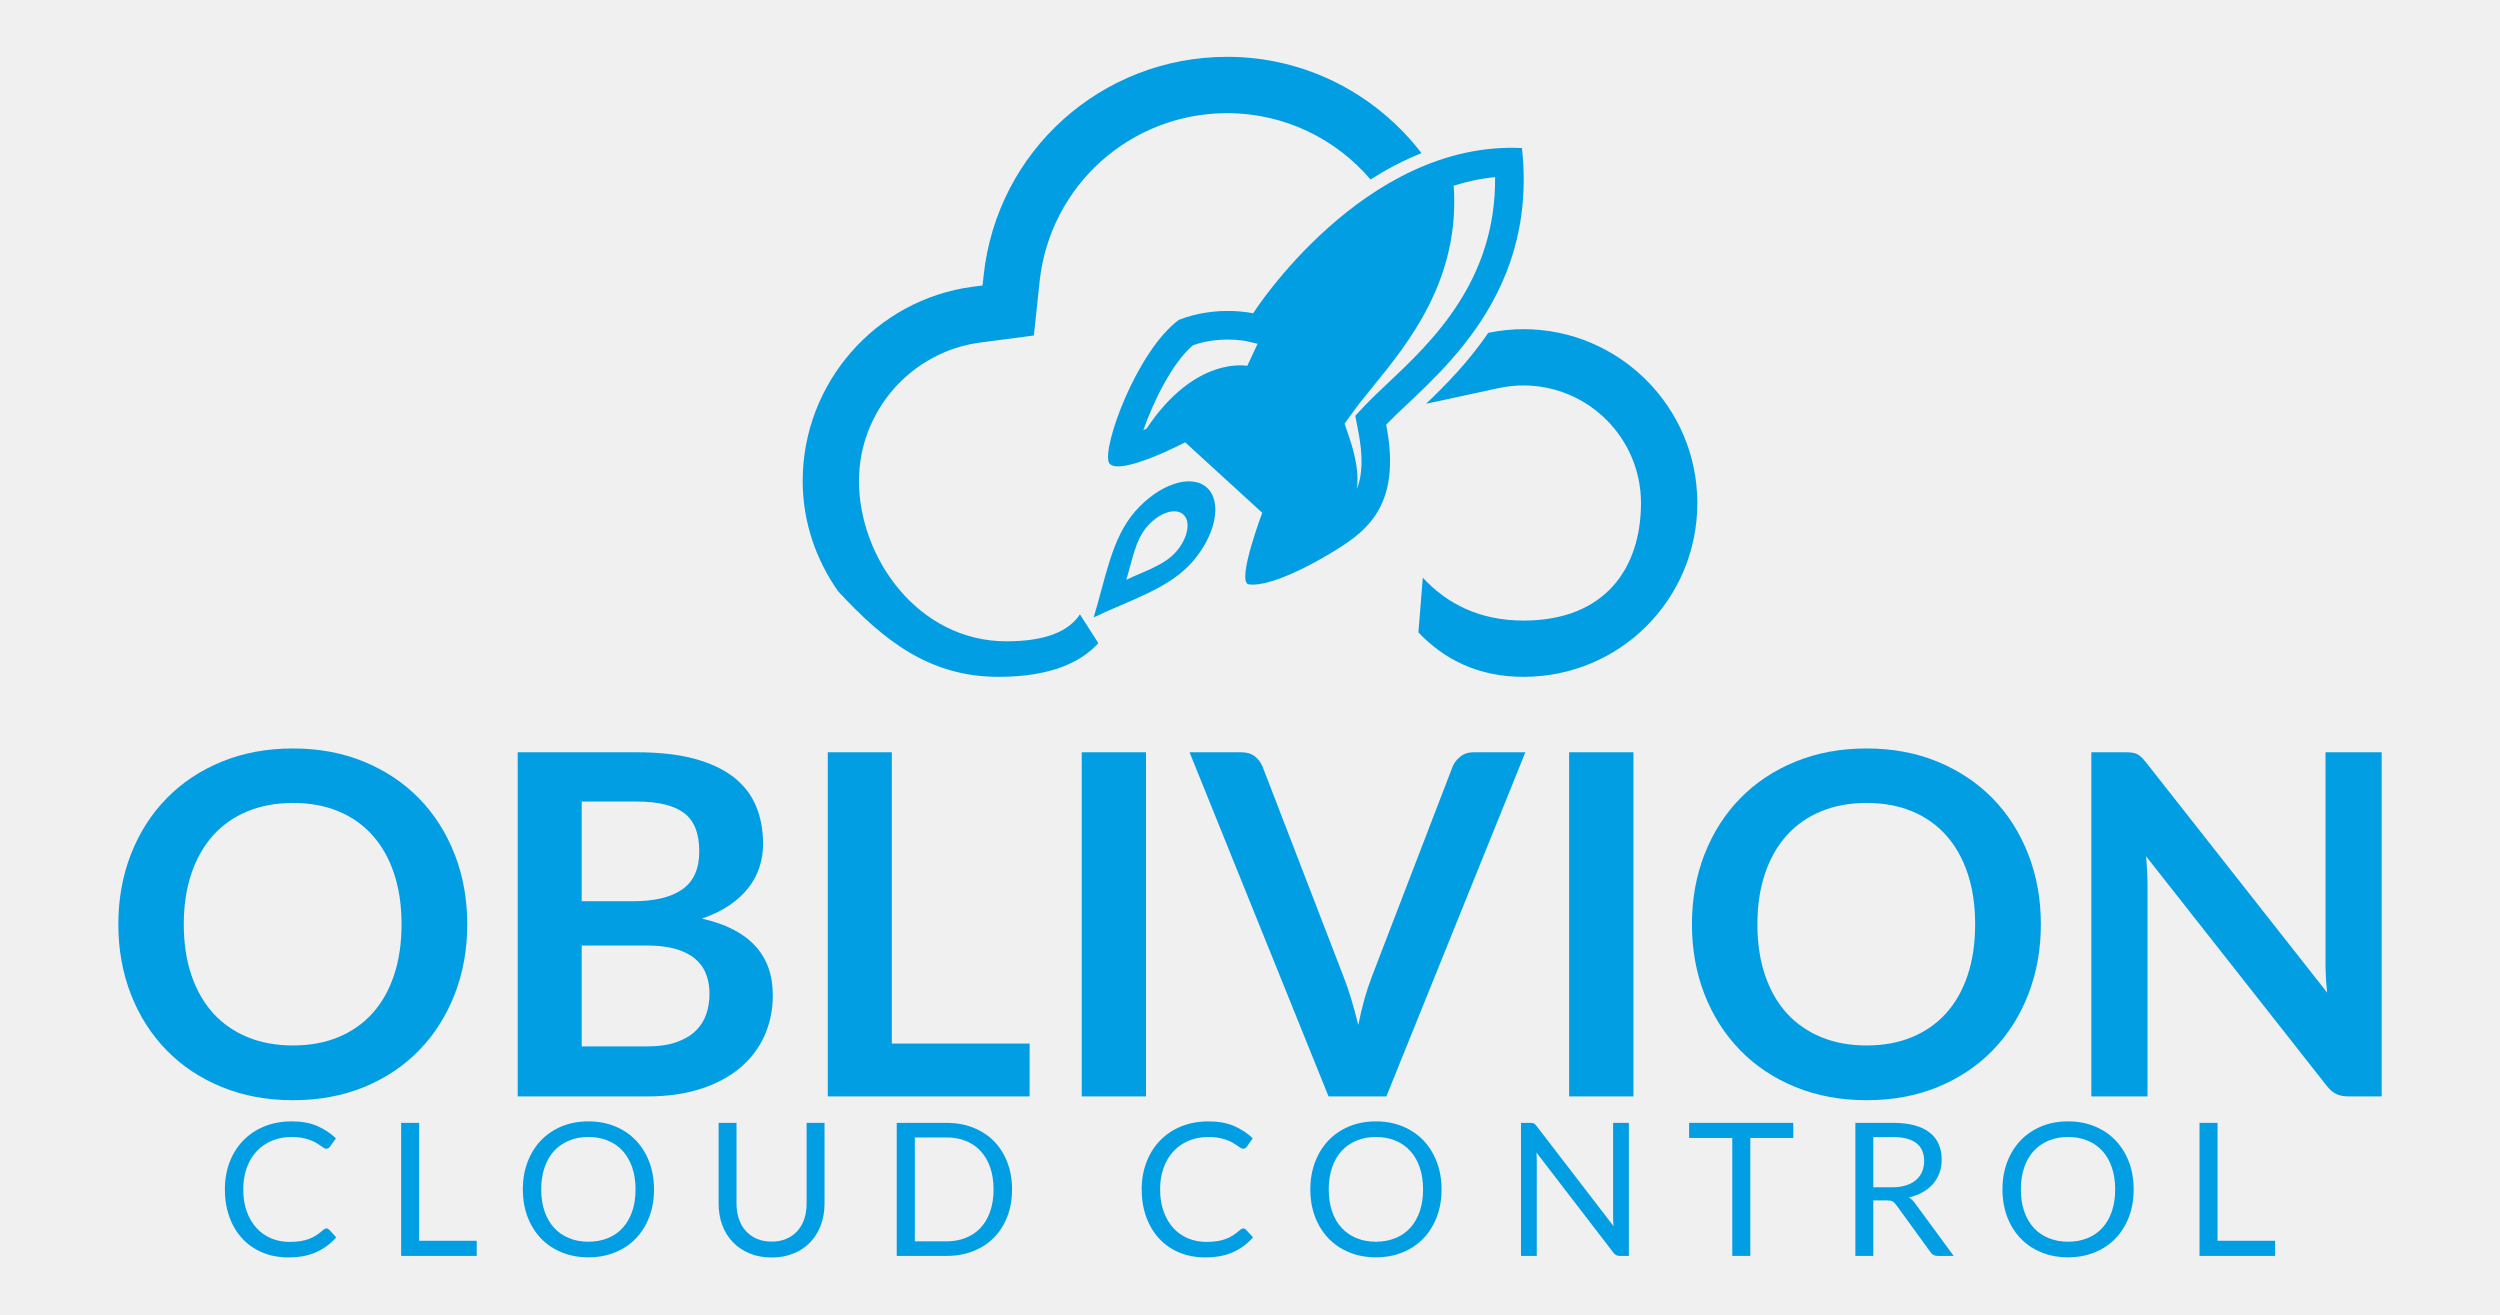
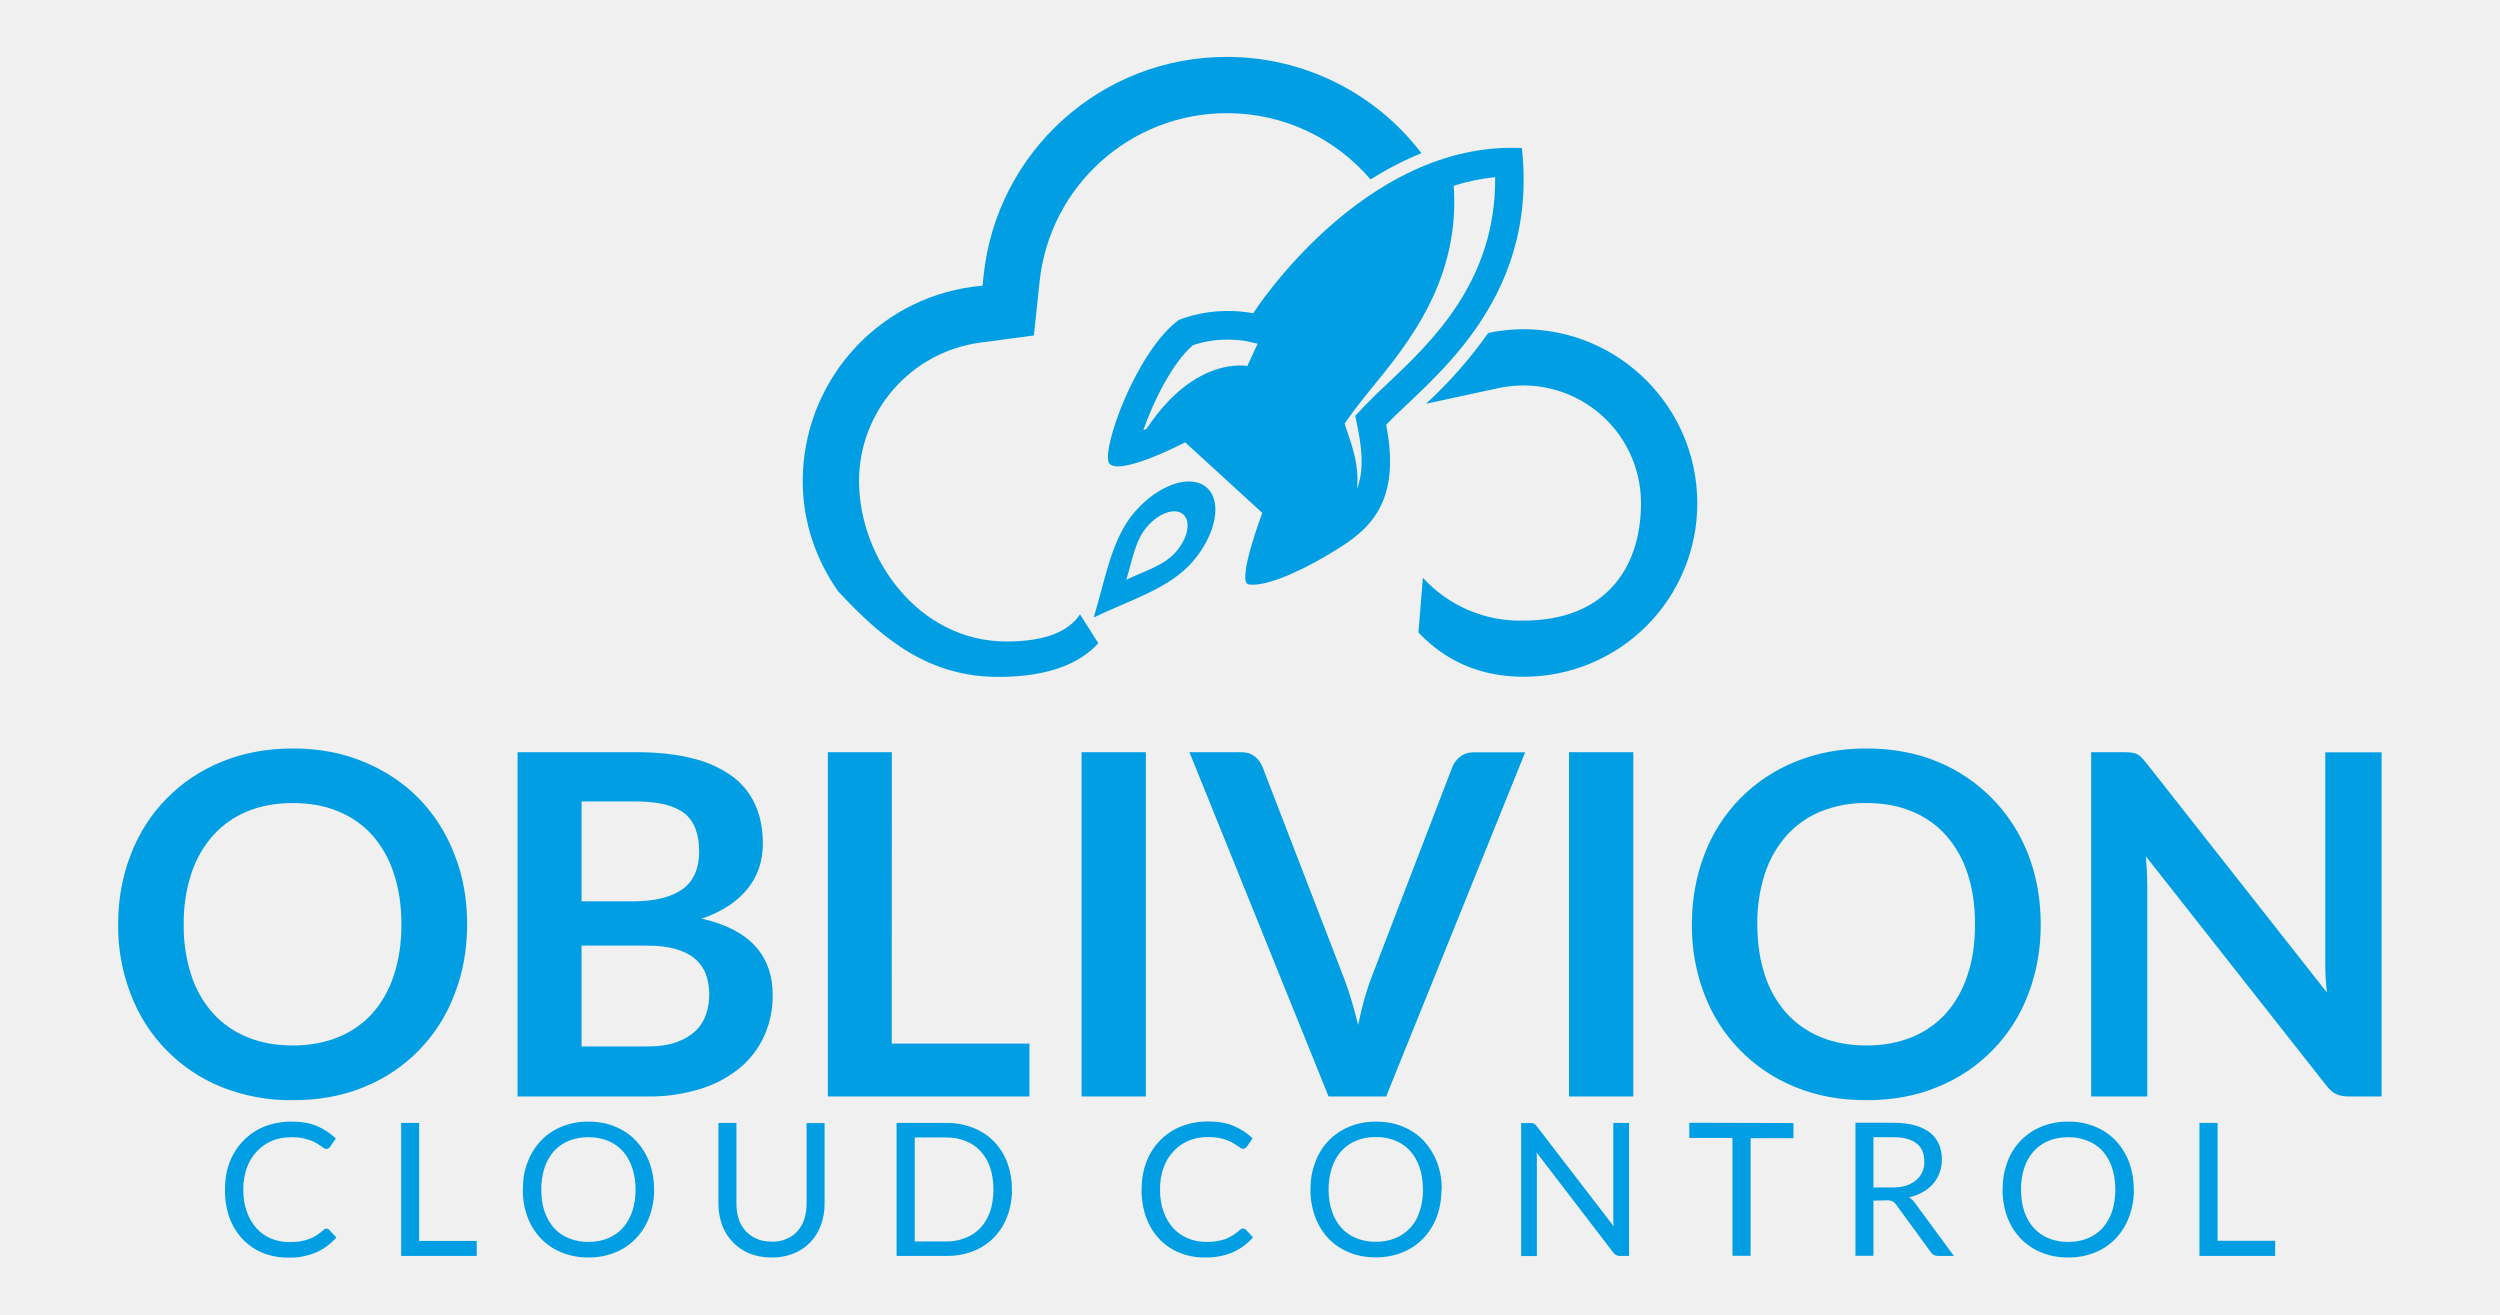
- <svg xmlns="http://www.w3.org/2000/svg" viewBox="0 0 233.333 122.667" height="122.667" width="233.333" xml:space="preserve" id="svg2" version="1.1">
-   <defs id="defs6">
-     <clipPath id="clipPath18" clipPathUnits="userSpaceOnUse">
-       <path id="path16" d="M 0,92 H 175 V 0 H 0 Z" />
-     </clipPath>
-     <clipPath id="clipPath26" clipPathUnits="userSpaceOnUse">
-       <path id="path24" d="M 0,91 H 175 V 1 H 0 Z" />
+ <svg xmlns="http://www.w3.org/2000/svg" height="122.67" width="233.33">
+   <defs>
+     <clipPath id="a">
+       <path d="M0 92h175V0H0z" />
    </clipPath>
  </defs>
-   <g transform="matrix(1.333333,0,0,-1.333333,0,122.6667)" id="g10">
-     <g id="g12">
-       <g clip-path="url(#clipPath18)" id="g14">
-         <g id="g20">
-           <g id="g22" />
-           <g id="g32">
-             <g style="opacity:0" id="g30" clip-path="url(#clipPath26)">
-               <path id="path28" style="fill:#ffffff;fill-opacity:1;fill-rule:nonzero;stroke:none" d="M 175,1 H 0 v 90 h 175 z" />
-             </g>
-           </g>
-         </g>
-         <g transform="translate(97.1191,65.1519)" id="g34">
-           <path id="path36" style="fill:#019ee4;fill-opacity:1;fill-rule:nonzero;stroke:none" d="m 0,0 c -0.594,-0.56 -1.121,-1.057 -1.543,-1.506 l -0.707,-0.749 0.197,-1.011 c 0.369,-1.885 0.297,-3.162 -0.082,-4.116 0.119,0.923 -0.011,2.06 -0.533,3.603 l -0.33,0.976 0.607,0.836 c 0.358,0.5 0.815,1.062 1.328,1.696 2.522,3.087 6.165,7.561 5.702,14.123 0.931,0.29 1.896,0.503 2.898,0.596 C 7.607,7.165 3.074,2.895 0,0 M -9.21,2.523 -9.812,1.237 c 0,0 -3.633,0.747 -7.051,-4.398 -0.073,-0.031 -0.151,-0.068 -0.222,-0.098 0.678,1.944 2.023,4.727 3.48,5.945 0.757,0.261 1.576,0.392 2.442,0.392 0.778,0 1.303,-0.112 1.303,-0.112 L -9.082,2.785 C -9.154,2.639 -9.207,2.533 -9.21,2.523 M 9.418,16.485 C -1.678,17.028 -9.402,4.916 -9.402,4.916 c 0,0 -2.505,0.589 -5.188,-0.454 -2.945,-2.161 -5.409,-8.936 -4.9,-10.016 0.64,-1.012 5.334,1.441 5.334,1.441 l 5.394,-4.935 c 0,0 -1.78,-4.715 -0.984,-5 1.053,-0.201 3.334,0.725 5.541,2.037 2.5,1.489 5.281,3.198 4.117,9.13 2.822,2.985 10.703,8.42 9.506,19.366" />
-         </g>
-         <g transform="translate(106.6387,68.9595)" id="g38">
-           <path id="path40" style="fill:#019ee4;fill-opacity:1;fill-rule:nonzero;stroke:none" d="m 0,0 c -0.816,0 -1.645,-0.092 -2.457,-0.256 -1.387,-2.032 -2.982,-3.656 -4.357,-4.967 l 5.08,1.097 c 0.56,0.12 1.146,0.185 1.734,0.185 4.539,0 8.23,-3.693 8.23,-8.23 0,-4.536 -2.488,-8.229 -8.23,-8.229 -3.049,0 -5.352,1.171 -7.043,3.004 l -0.307,-3.833 c 1.801,-1.893 4.196,-3.109 7.35,-3.109 6.787,0 12.174,5.457 12.174,12.167 C 12.174,-5.461 6.711,0 0,0 m -20.735,19.063 c -8.792,0 -16.122,-6.582 -17.05,-15.313 l -0.076,-0.693 -0.687,-0.088 c -6.786,-0.896 -11.903,-6.738 -11.903,-13.594 0,-2.866 0.931,-5.526 2.483,-7.728 3.184,-3.438 6.386,-5.985 11.231,-5.985 3.721,0 5.817,1.071 6.98,2.359 l -1.286,2.016 c -0.753,-1.148 -2.325,-1.888 -5.147,-1.888 -6.171,0 -10.321,5.839 -10.321,11.226 0,4.88 3.644,9.046 8.48,9.687 l 3.764,0.496 0.4,3.774 c 0.718,6.72 6.364,11.788 13.132,11.788 4.014,0 7.608,-1.805 10.034,-4.641 1.105,0.7 2.297,1.335 3.566,1.843 -3.138,4.087 -8.058,6.741 -13.6,6.741" />
-         </g>
-         <g transform="translate(82.8188,55.9966)" id="g42">
-           <path id="path44" style="fill:#019ee4;fill-opacity:1;fill-rule:nonzero;stroke:none" d="m 0,0 c 0.562,-0.481 0.341,-1.657 -0.491,-2.617 -0.833,-0.957 -2.24,-1.362 -3.486,-1.964 0.422,1.37 0.623,2.767 1.455,3.727 C -1.689,0.107 -0.561,0.489 0,0 m -6.262,-7.215 c 2.469,1.194 5.27,1.996 6.922,3.902 1.654,1.906 2.094,4.236 0.98,5.204 -1.115,0.967 -3.359,0.204 -5.015,-1.703 -1.653,-1.907 -2.052,-4.685 -2.887,-7.403" />
-         </g>
-         <g transform="translate(28.1079,27.2969)" id="g46">
-           <path id="path48" style="fill:#019ee4;fill-opacity:1;fill-rule:nonzero;stroke:none" d="m 0,0 c 0,1.322 -0.174,2.508 -0.524,3.557 -0.35,1.05 -0.853,1.941 -1.508,2.675 -0.656,0.733 -1.452,1.293 -2.391,1.682 -0.938,0.389 -1.996,0.584 -3.173,0.584 -1.177,0 -2.238,-0.195 -3.182,-0.584 -0.945,-0.389 -1.746,-0.949 -2.408,-1.682 -0.66,-0.734 -1.168,-1.625 -1.524,-2.675 -0.355,-1.049 -0.533,-2.235 -0.533,-3.557 0,-1.32 0.178,-2.506 0.533,-3.555 0.356,-1.05 0.864,-1.939 1.524,-2.668 0.662,-0.724 1.463,-1.285 2.408,-1.673 0.944,-0.389 2.005,-0.583 3.182,-0.583 1.177,0 2.235,0.194 3.173,0.583 0.939,0.388 1.735,0.949 2.391,1.673 0.655,0.729 1.158,1.618 1.508,2.668 C -0.174,-2.506 0,-1.32 0,0 M 4.599,0 C 4.599,-1.766 4.304,-3.4 3.716,-4.906 3.127,-6.412 2.3,-7.713 1.233,-8.813 c -1.066,-1.099 -2.348,-1.957 -3.847,-2.574 -1.5,-0.615 -3.16,-0.924 -4.982,-0.924 -1.821,0 -3.484,0.309 -4.989,0.924 -1.506,0.617 -2.794,1.475 -3.865,2.574 -1.072,1.1 -1.903,2.401 -2.491,3.907 -0.589,1.506 -0.883,3.14 -0.883,4.906 0,1.766 0.294,3.402 0.883,4.908 0.588,1.504 1.419,2.807 2.491,3.906 1.071,1.098 2.359,1.957 3.865,2.573 1.505,0.617 3.168,0.924 4.989,0.924 1.822,0 3.482,-0.311 4.982,-0.932 C -1.115,10.758 0.167,9.898 1.233,8.807 2.3,7.711 3.127,6.412 3.716,4.908 4.304,3.402 4.599,1.766 4.599,0" />
-         </g>
-         <g transform="translate(40.7192,25.8145)" id="g50">
-           <path id="path52" style="fill:#019ee4;fill-opacity:1;fill-rule:nonzero;stroke:none" d="m 0,0 v -7.063 h 4.548 c 0.834,0 1.531,0.1 2.092,0.301 0.56,0.199 1.01,0.465 1.349,0.799 0.338,0.334 0.582,0.721 0.733,1.166 0.15,0.443 0.224,0.916 0.224,1.416 0,0.522 -0.083,0.992 -0.25,1.406 C 8.53,-1.557 8.27,-1.201 7.914,-0.906 7.559,-0.613 7.103,-0.389 6.548,-0.232 5.992,-0.078 5.32,0 4.532,0 Z M 0,3.1 H 3.582 C 5.104,3.1 6.259,3.377 7.048,3.934 7.836,4.49 8.23,5.375 8.23,6.59 8.23,7.848 7.875,8.742 7.164,9.277 6.453,9.813 5.343,10.078 3.832,10.078 H 0 Z m -4.481,-13.663 v 24.09 h 8.313 c 1.577,0 2.924,-0.148 4.04,-0.449 1.116,-0.301 2.033,-0.728 2.749,-1.281 0.716,-0.557 1.241,-1.229 1.574,-2.018 0.333,-0.787 0.5,-1.677 0.5,-2.664 0,-0.566 -0.084,-1.109 -0.25,-1.625 C 12.278,4.973 12.021,4.49 11.67,4.039 11.32,3.59 10.877,3.182 10.338,2.816 9.799,2.449 9.157,2.139 8.413,1.883 c 3.311,-0.744 4.965,-2.533 4.965,-5.363 0,-1.022 -0.194,-1.967 -0.583,-2.833 -0.389,-0.867 -0.955,-1.613 -1.699,-2.24 -0.744,-0.629 -1.66,-1.121 -2.749,-1.474 -1.089,-0.356 -2.332,-0.536 -3.732,-0.536 z" />
-         </g>
-         <g transform="translate(62.4272,18.9512)" id="g54">
-           <path id="path56" style="fill:#019ee4;fill-opacity:1;fill-rule:nonzero;stroke:none" d="M 0,0 H 9.646 V -3.699 H -4.482 v 24.09 H 0 Z" />
-         </g>
-         <path id="path58" style="fill:#019ee4;fill-opacity:1;fill-rule:nonzero;stroke:none" d="m 80.219,15.252 h -4.498 v 24.09 h 4.498 z" />
-         <g transform="translate(83.2681,39.3418)" id="g60">
-           <path id="path62" style="fill:#019ee4;fill-opacity:1;fill-rule:nonzero;stroke:none" d="M 0,0 H 3.616 C 4.004,0 4.32,-0.094 4.564,-0.281 4.81,-0.471 4.992,-0.715 5.115,-1.016 l 5.664,-14.693 c 0.189,-0.479 0.369,-1.002 0.541,-1.574 0.172,-0.572 0.336,-1.174 0.492,-1.809 0.256,1.278 0.572,2.404 0.949,3.383 l 5.649,14.693 c 0.099,0.256 0.277,0.489 0.533,0.7 C 19.199,-0.105 19.515,0 19.894,0 h 3.613 l -9.73,-24.09 H 9.73 Z" />
-         </g>
-         <path id="path64" style="fill:#019ee4;fill-opacity:1;fill-rule:nonzero;stroke:none" d="m 114.34,15.252 h -4.5 v 24.09 h 4.5 z" />
-         <g transform="translate(138.2598,27.2969)" id="g66">
-           <path id="path68" style="fill:#019ee4;fill-opacity:1;fill-rule:nonzero;stroke:none" d="m 0,0 c 0,1.322 -0.172,2.508 -0.523,3.557 -0.35,1.05 -0.854,1.941 -1.508,2.675 -0.657,0.733 -1.453,1.293 -2.391,1.682 -0.939,0.389 -1.996,0.584 -3.174,0.584 -1.177,0 -2.238,-0.195 -3.181,-0.584 -0.946,-0.389 -1.746,-0.949 -2.409,-1.682 -0.66,-0.734 -1.168,-1.625 -1.523,-2.675 -0.355,-1.049 -0.533,-2.235 -0.533,-3.557 0,-1.32 0.178,-2.506 0.533,-3.555 0.355,-1.05 0.863,-1.939 1.523,-2.668 0.663,-0.724 1.463,-1.285 2.409,-1.673 0.943,-0.389 2.004,-0.583 3.181,-0.583 1.178,0 2.235,0.194 3.174,0.583 0.938,0.388 1.734,0.949 2.391,1.673 0.654,0.729 1.158,1.618 1.508,2.668 C -0.172,-2.506 0,-1.32 0,0 M 4.6,0 C 4.6,-1.766 4.305,-3.4 3.717,-4.906 3.129,-6.412 2.301,-7.713 1.234,-8.813 c -1.066,-1.099 -2.349,-1.957 -3.847,-2.574 -1.5,-0.615 -3.16,-0.924 -4.983,-0.924 -1.82,0 -3.484,0.309 -4.988,0.924 -1.506,0.617 -2.795,1.475 -3.865,2.574 -1.072,1.1 -1.903,2.401 -2.492,3.907 -0.588,1.506 -0.883,3.14 -0.883,4.906 0,1.766 0.295,3.402 0.883,4.908 0.589,1.504 1.42,2.807 2.492,3.906 1.07,1.098 2.359,1.957 3.865,2.573 1.504,0.617 3.168,0.924 4.988,0.924 1.823,0 3.483,-0.311 4.983,-0.932 C -1.115,10.758 0.168,9.898 1.234,8.807 2.301,7.711 3.129,6.412 3.717,4.908 4.305,3.402 4.6,1.766 4.6,0" />
-         </g>
-         <g transform="translate(149.2285,39.3164)" id="g70">
-           <path id="path72" style="fill:#019ee4;fill-opacity:1;fill-rule:nonzero;stroke:none" d="m 0,0 c 0.133,-0.016 0.25,-0.049 0.357,-0.098 0.104,-0.05 0.206,-0.123 0.307,-0.218 0.098,-0.092 0.209,-0.219 0.332,-0.373 l 12.678,-16.112 c -0.047,0.389 -0.076,0.77 -0.092,1.141 -0.018,0.373 -0.025,0.721 -0.025,1.043 V 0.025 h 3.931 v -24.089 h -2.304 c -0.356,0 -0.649,0.056 -0.881,0.168 -0.233,0.109 -0.459,0.31 -0.68,0.597 L 0.996,-7.254 C 1.027,-7.609 1.053,-7.963 1.07,-8.313 1.088,-8.662 1.096,-8.982 1.096,-9.27 V -24.064 H -2.836 V 0.025 h 2.338 C -0.299,0.025 -0.133,0.018 0,0" />
-         </g>
-         <g transform="translate(22.8516,6.0098)" id="g74">
-           <path id="path76" style="fill:#019ee4;fill-opacity:1;fill-rule:nonzero;stroke:none" d="M 0,0 C 0.069,0 0.131,-0.027 0.188,-0.084 L 0.682,-0.623 C 0.3,-1.064 -0.162,-1.41 -0.706,-1.656 -1.25,-1.904 -1.905,-2.027 -2.671,-2.027 c -0.672,0 -1.282,0.117 -1.827,0.349 -0.545,0.231 -1.012,0.555 -1.398,0.975 -0.385,0.416 -0.685,0.918 -0.897,1.504 -0.21,0.584 -0.318,1.228 -0.318,1.929 0,0.702 0.114,1.346 0.341,1.93 0.228,0.586 0.547,1.09 0.96,1.508 0.411,0.422 0.904,0.748 1.477,0.98 0.574,0.231 1.208,0.346 1.901,0.346 0.685,0 1.276,-0.105 1.771,-0.318 0.497,-0.213 0.937,-0.5 1.323,-0.863 L 0.253,5.732 C 0.223,5.689 0.188,5.654 0.149,5.627 0.11,5.598 0.053,5.582 -0.02,5.582 c -0.056,0 -0.116,0.022 -0.179,0.064 -0.063,0.04 -0.137,0.092 -0.224,0.153 -0.087,0.06 -0.189,0.125 -0.305,0.195 -0.117,0.067 -0.257,0.133 -0.417,0.194 -0.16,0.062 -0.346,0.111 -0.558,0.152 -0.213,0.043 -0.458,0.062 -0.735,0.062 -0.498,0 -0.954,-0.086 -1.368,-0.256 C -4.22,5.975 -4.576,5.73 -4.875,5.414 -5.173,5.098 -5.407,4.713 -5.574,4.258 -5.74,3.805 -5.824,3.293 -5.824,2.73 c 0,-0.58 0.084,-1.097 0.25,-1.552 0.167,-0.457 0.394,-0.84 0.683,-1.155 0.287,-0.314 0.629,-0.552 1.024,-0.718 0.393,-0.164 0.819,-0.246 1.273,-0.246 0.277,0 0.527,0.015 0.747,0.048 0.222,0.034 0.427,0.082 0.615,0.153 0.188,0.068 0.364,0.156 0.526,0.265 0.163,0.106 0.326,0.231 0.49,0.379 C -0.141,-0.033 -0.07,0 0,0" />
-         </g>
-         <g transform="translate(29.3403,5.1465)" id="g78">
-           <path id="path80" style="fill:#019ee4;fill-opacity:1;fill-rule:nonzero;stroke:none" d="M 0,0 H 4.03 V -1.061 H -1.26 V 8.254 H 0 Z" />
-         </g>
-         <g transform="translate(44.4878,8.7402)" id="g82">
-           <path id="path84" style="fill:#019ee4;fill-opacity:1;fill-rule:nonzero;stroke:none" d="M 0,0 C 0,0.572 -0.077,1.086 -0.234,1.541 -0.389,1.996 -0.61,2.379 -0.897,2.695 -1.183,3.008 -1.529,3.25 -1.938,3.418 -2.344,3.586 -2.799,3.672 -3.301,3.672 -3.8,3.672 -4.252,3.586 -4.659,3.418 -5.067,3.25 -5.415,3.008 -5.704,2.695 -5.99,2.379 -6.213,1.996 -6.369,1.541 -6.524,1.086 -6.603,0.572 -6.603,0 c 0,-0.572 0.079,-1.084 0.234,-1.537 0.156,-0.453 0.379,-0.836 0.665,-1.151 0.289,-0.314 0.637,-0.554 1.045,-0.72 0.407,-0.168 0.859,-0.252 1.358,-0.252 0.502,0 0.957,0.084 1.363,0.252 0.409,0.166 0.755,0.406 1.041,0.72 0.287,0.315 0.508,0.698 0.663,1.151 C -0.077,-1.084 0,-0.572 0,0 m 1.293,0 c 0,-0.697 -0.11,-1.338 -0.331,-1.922 -0.221,-0.582 -0.533,-1.082 -0.937,-1.504 -0.402,-0.42 -0.886,-0.746 -1.451,-0.976 -0.565,-0.233 -1.192,-0.35 -1.875,-0.35 -0.685,0 -1.309,0.117 -1.872,0.35 -0.563,0.23 -1.046,0.556 -1.45,0.976 -0.402,0.422 -0.714,0.922 -0.935,1.504 -0.221,0.584 -0.332,1.225 -0.332,1.922 0,0.697 0.111,1.338 0.332,1.922 0.221,0.582 0.533,1.082 0.935,1.508 0.404,0.422 0.887,0.748 1.45,0.982 0.563,0.234 1.187,0.352 1.872,0.352 0.683,0 1.31,-0.118 1.875,-0.352 C -0.861,4.178 -0.377,3.852 0.025,3.43 0.429,3.004 0.741,2.504 0.962,1.922 1.183,1.338 1.293,0.697 1.293,0" />
-         </g>
-         <g transform="translate(54.0127,5.0879)" id="g86">
-           <path id="path88" style="fill:#019ee4;fill-opacity:1;fill-rule:nonzero;stroke:none" d="M 0,0 C 0.386,0 0.73,0.066 1.033,0.195 1.337,0.324 1.594,0.508 1.803,0.74 2.014,0.975 2.174,1.254 2.285,1.578 2.395,1.904 2.45,2.262 2.45,2.652 V 8.313 H 3.704 V 2.652 C 3.704,2.113 3.619,1.615 3.448,1.156 3.276,0.697 3.032,0.299 2.714,-0.035 2.395,-0.371 2.006,-0.635 1.546,-0.824 1.087,-1.016 0.572,-1.111 0,-1.111 c -0.572,0 -1.088,0.095 -1.546,0.287 -0.46,0.189 -0.85,0.453 -1.171,0.789 -0.321,0.334 -0.566,0.732 -0.738,1.191 -0.17,0.459 -0.255,0.957 -0.255,1.496 v 5.661 h 1.253 V 2.658 C -2.457,2.27 -2.401,1.91 -2.291,1.586 -2.18,1.262 -2.02,0.982 -1.811,0.748 -1.6,0.514 -1.342,0.33 -1.036,0.197 -0.73,0.066 -0.386,0 0,0" />
-         </g>
-         <g transform="translate(69.5488,8.7402)" id="g90">
-           <path id="path92" style="fill:#019ee4;fill-opacity:1;fill-rule:nonzero;stroke:none" d="M 0,0 C 0,0.572 -0.078,1.084 -0.234,1.533 -0.389,1.984 -0.61,2.365 -0.896,2.678 -1.182,2.99 -1.528,3.229 -1.937,3.393 -2.344,3.559 -2.796,3.639 -3.294,3.639 h -2.217 v -7.274 h 2.217 c 0.498,0 0.95,0.084 1.357,0.25 0.409,0.164 0.755,0.403 1.041,0.711 0.286,0.309 0.507,0.69 0.662,1.141 C -0.078,-1.084 0,-0.572 0,0 m 1.294,0 c 0,-0.697 -0.11,-1.332 -0.332,-1.902 C 0.741,-2.477 0.43,-2.965 0.026,-3.373 -0.376,-3.781 -0.86,-4.096 -1.423,-4.32 -1.986,-4.543 -2.61,-4.654 -3.294,-4.654 H -6.778 V 4.66 h 3.484 c 0.684,0 1.308,-0.113 1.871,-0.336 C -0.86,4.102 -0.376,3.787 0.026,3.377 0.43,2.967 0.741,2.477 0.962,1.904 1.184,1.332 1.294,0.697 1.294,0" />
-         </g>
-         <g transform="translate(87.0278,6.0098)" id="g94">
-           <path id="path96" style="fill:#019ee4;fill-opacity:1;fill-rule:nonzero;stroke:none" d="m 0,0 c 0.07,0 0.132,-0.027 0.188,-0.084 l 0.496,-0.539 c -0.382,-0.441 -0.843,-0.787 -1.389,-1.033 -0.544,-0.248 -1.198,-0.371 -1.966,-0.371 -0.671,0 -1.279,0.117 -1.824,0.349 -0.547,0.231 -1.012,0.555 -1.398,0.975 -0.385,0.416 -0.686,0.918 -0.897,1.504 -0.212,0.584 -0.32,1.228 -0.32,1.929 0,0.702 0.115,1.346 0.343,1.93 0.227,0.586 0.547,1.09 0.959,1.508 0.412,0.422 0.903,0.748 1.476,0.98 0.576,0.231 1.208,0.346 1.902,0.346 0.685,0 1.276,-0.105 1.772,-0.318 0.497,-0.213 0.935,-0.5 1.322,-0.863 L 0.255,5.732 C 0.225,5.689 0.188,5.654 0.151,5.627 0.111,5.598 0.055,5.582 -0.019,5.582 c -0.056,0 -0.116,0.022 -0.178,0.064 -0.064,0.04 -0.137,0.092 -0.226,0.153 -0.085,0.06 -0.186,0.125 -0.305,0.195 C -0.844,6.061 -0.983,6.127 -1.144,6.188 -1.303,6.25 -1.489,6.299 -1.702,6.34 -1.914,6.383 -2.159,6.402 -2.436,6.402 -2.934,6.402 -3.39,6.316 -3.805,6.146 -4.219,5.975 -4.574,5.73 -4.873,5.414 -5.172,5.098 -5.405,4.713 -5.571,4.258 -5.738,3.805 -5.821,3.293 -5.821,2.73 c 0,-0.58 0.083,-1.097 0.25,-1.552 0.166,-0.457 0.393,-0.84 0.681,-1.155 0.289,-0.314 0.63,-0.552 1.025,-0.718 0.393,-0.164 0.818,-0.246 1.273,-0.246 0.277,0 0.527,0.015 0.747,0.048 0.222,0.034 0.425,0.082 0.616,0.153 0.187,0.068 0.362,0.156 0.524,0.265 0.164,0.106 0.327,0.231 0.491,0.379 C -0.141,-0.033 -0.069,0 0,0" />
-         </g>
-         <g transform="translate(99.6152,8.7402)" id="g98">
-           <path id="path100" style="fill:#019ee4;fill-opacity:1;fill-rule:nonzero;stroke:none" d="m 0,0 c 0,0.572 -0.078,1.086 -0.234,1.541 -0.157,0.455 -0.377,0.838 -0.664,1.154 -0.284,0.313 -0.631,0.555 -1.04,0.723 -0.406,0.168 -0.859,0.254 -1.363,0.254 -0.5,0 -0.953,-0.086 -1.359,-0.254 C -5.068,3.25 -5.416,3.008 -5.703,2.695 -5.992,2.379 -6.213,1.996 -6.369,1.541 -6.525,1.086 -6.604,0.572 -6.604,0 c 0,-0.572 0.079,-1.084 0.235,-1.537 0.156,-0.453 0.377,-0.836 0.666,-1.151 0.287,-0.314 0.635,-0.554 1.043,-0.72 0.406,-0.168 0.859,-0.252 1.359,-0.252 0.504,0 0.957,0.084 1.363,0.252 0.409,0.166 0.756,0.406 1.04,0.72 0.287,0.315 0.507,0.698 0.664,1.151 C -0.078,-1.084 0,-0.572 0,0 m 1.293,0 c 0,-0.697 -0.109,-1.338 -0.332,-1.922 -0.221,-0.582 -0.533,-1.082 -0.936,-1.504 -0.402,-0.42 -0.886,-0.746 -1.453,-0.976 -0.564,-0.233 -1.189,-0.35 -1.873,-0.35 -0.685,0 -1.31,0.117 -1.873,0.35 -0.562,0.23 -1.045,0.556 -1.449,0.976 -0.402,0.422 -0.715,0.922 -0.936,1.504 -0.222,0.584 -0.334,1.225 -0.334,1.922 0,0.697 0.112,1.338 0.334,1.922 0.221,0.582 0.534,1.082 0.936,1.508 0.404,0.422 0.887,0.748 1.449,0.982 0.563,0.234 1.188,0.352 1.873,0.352 0.684,0 1.309,-0.118 1.873,-0.352 C -0.861,4.178 -0.377,3.852 0.025,3.43 0.428,3.004 0.74,2.504 0.961,1.922 1.184,1.338 1.293,0.697 1.293,0" />
-         </g>
-         <g transform="translate(107.3711,13.3594)" id="g102">
-           <path id="path104" style="fill:#019ee4;fill-opacity:1;fill-rule:nonzero;stroke:none" d="M 0,0 C 0.055,-0.031 0.115,-0.088 0.184,-0.174 L 5.578,-7.193 C 5.566,-7.08 5.557,-6.971 5.553,-6.865 5.549,-6.76 5.545,-6.656 5.545,-6.557 V 0.041 H 6.65 V -9.273 H 6.016 c -0.102,0 -0.186,0.019 -0.252,0.052 -0.067,0.035 -0.133,0.094 -0.198,0.176 l -5.388,7.012 c 0.01,-0.108 0.015,-0.213 0.019,-0.319 0.004,-0.103 0.006,-0.199 0.006,-0.285 V -9.273 H -0.902 V 0.041 H -0.25 C -0.139,0.041 -0.055,0.027 0,0" />
-         </g>
-         <g transform="translate(125.5293,13.4004)" id="g106">
-           <path id="path108" style="fill:#019ee4;fill-opacity:1;fill-rule:nonzero;stroke:none" d="M 0,0 V -1.059 H -3.008 V -9.314 H -4.27 v 8.255 H -7.291 V 0 Z" />
-         </g>
-         <g transform="translate(131.1289,8.8906)" id="g110">
-           <path id="path112" style="fill:#019ee4;fill-opacity:1;fill-rule:nonzero;stroke:none" d="m 0,0 h 1.318 c 0.37,0 0.694,0.043 0.973,0.133 0.279,0.088 0.514,0.213 0.701,0.377 0.19,0.162 0.33,0.355 0.426,0.582 0.096,0.224 0.143,0.472 0.143,0.746 0,0.555 -0.182,0.973 -0.549,1.254 C 2.645,3.375 2.102,3.516 1.377,3.516 H 0 Z M 0,-0.918 V -4.805 H -1.254 V 4.51 h 2.631 c 0.592,0 1.1,-0.059 1.527,-0.178 C 3.334,4.213 3.688,4.039 3.967,3.814 4.248,3.588 4.453,3.316 4.588,3 4.725,2.68 4.789,2.324 4.789,1.93 4.789,1.6 4.738,1.293 4.635,1.008 4.529,0.723 4.379,0.463 4.184,0.236 3.986,0.01 3.746,-0.186 3.461,-0.344 3.178,-0.506 2.855,-0.627 2.496,-0.709 2.65,-0.801 2.789,-0.932 2.91,-1.105 l 2.719,-3.7 H 4.512 c -0.231,0 -0.399,0.09 -0.508,0.268 l -2.418,3.328 c -0.074,0.104 -0.154,0.178 -0.24,0.223 -0.088,0.045 -0.217,0.068 -0.391,0.068 z" />
-         </g>
-         <g transform="translate(148.0625,8.7402)" id="g114">
-           <path id="path116" style="fill:#019ee4;fill-opacity:1;fill-rule:nonzero;stroke:none" d="M 0,0 C 0,0.572 -0.078,1.086 -0.234,1.541 -0.389,1.996 -0.609,2.379 -0.895,2.695 -1.182,3.008 -1.527,3.25 -1.938,3.418 -2.344,3.586 -2.799,3.672 -3.301,3.672 -3.797,3.672 -4.25,3.586 -4.658,3.418 -5.066,3.25 -5.416,3.008 -5.703,2.695 -5.988,2.379 -6.213,1.996 -6.369,1.541 -6.525,1.086 -6.602,0.572 -6.602,0 c 0,-0.572 0.077,-1.084 0.233,-1.537 0.156,-0.453 0.381,-0.836 0.666,-1.151 0.287,-0.314 0.637,-0.554 1.045,-0.72 0.408,-0.168 0.861,-0.252 1.357,-0.252 0.502,0 0.957,0.084 1.363,0.252 0.411,0.166 0.756,0.406 1.043,0.72 0.286,0.315 0.506,0.698 0.661,1.151 C -0.078,-1.084 0,-0.572 0,0 m 1.293,0 c 0,-0.697 -0.109,-1.338 -0.33,-1.922 -0.221,-0.582 -0.533,-1.082 -0.936,-1.504 -0.404,-0.42 -0.886,-0.746 -1.453,-0.976 -0.566,-0.233 -1.191,-0.35 -1.875,-0.35 -0.685,0 -1.306,0.117 -1.871,0.35 -0.564,0.23 -1.047,0.556 -1.451,0.976 -0.402,0.422 -0.713,0.922 -0.936,1.504 -0.218,0.584 -0.332,1.225 -0.332,1.922 0,0.697 0.114,1.338 0.332,1.922 0.223,0.582 0.534,1.082 0.936,1.508 0.404,0.422 0.887,0.748 1.451,0.982 0.565,0.234 1.186,0.352 1.871,0.352 0.684,0 1.309,-0.118 1.875,-0.352 C -0.859,4.178 -0.377,3.852 0.027,3.43 0.43,3.004 0.742,2.504 0.963,1.922 1.184,1.338 1.293,0.697 1.293,0" />
-         </g>
-         <g transform="translate(155.2285,5.1465)" id="g118">
-           <path id="path120" style="fill:#019ee4;fill-opacity:1;fill-rule:nonzero;stroke:none" d="M 0,0 H 4.031 V -1.061 H -1.262 V 8.254 H 0 Z" />
-         </g>
-       </g>
-     </g>
+   <g clip-path="url(#a)" transform="matrix(1.33333 0 0 -1.33333 0 122.67)" fill="#019ee4">
+     <path d="M97.12 65.15c-.6-.56-1.12-1.06-1.54-1.5l-.71-.75.2-1.01c.37-1.89.3-3.17-.09-4.12.12.92 0 2.06-.53 3.6l-.33.98.6.84c.37.5.82 1.06 1.34 1.7 2.52 3.08 6.16 7.55 5.7 14.11.93.3 1.9.5 2.9.6.07-7.28-4.47-11.55-7.54-14.45m-9.21 2.53l-.6-1.3s-3.64.76-7.05-4.39l-.23-.1c.68 1.95 2.03 4.73 3.48 5.95a7.46 7.46 0 0 0 2.45.39c.77 0 1.3-.11 1.3-.11l.78-.18-.13-.26m18.63 13.96c-11.1.54-18.82-11.57-18.82-11.57s-2.5.59-5.2-.46c-2.94-2.16-5.4-8.93-4.9-10.01.65-1.01 5.34 1.44 5.34 1.44l5.4-4.94s-1.78-4.71-.99-5c1.06-.2 3.34.73 5.54 2.04 2.5 1.49 5.29 3.2 4.12 9.13 2.82 2.99 10.7 8.42 9.5 19.37" />
+     <path d="M106.64 68.96a12.47 12.47 0 0 1-2.46-.26 31.16 31.16 0 0 0-4.36-4.96l5.09 1.1a8.24 8.24 0 0 0 9.96-8.05c0-4.54-2.49-8.23-8.23-8.23a9.2 9.2 0 0 0-7.04 3l-.31-3.83c1.8-1.9 4.2-3.1 7.35-3.1a12.14 12.14 0 0 1 12.17 12.16 12.2 12.2 0 0 1-12.17 12.17M85.9 88.02a17.1 17.1 0 0 1-17.05-15.31l-.07-.7-.69-.08a13.74 13.74 0 0 1-11.9-13.6c0-2.86.93-5.52 2.48-7.72 3.19-3.44 6.39-5.99 11.23-5.99 3.72 0 5.82 1.07 6.98 2.36L75.6 49c-.76-1.15-2.33-1.9-5.15-1.9-6.17 0-10.32 5.85-10.32 11.24a9.8 9.8 0 0 0 8.48 9.68l3.76.5.4 3.77A13.18 13.18 0 0 0 85.9 84.08c4.02 0 7.61-1.8 10.04-4.64 1.1.7 2.3 1.33 3.56 1.84a17.12 17.12 0 0 1-13.6 6.74" />
+     <path d="M82.82 56c.56-.48.34-1.66-.5-2.62-.82-.96-2.23-1.36-3.48-1.96.42 1.37.62 2.76 1.46 3.72.83.96 1.96 1.35 2.52.86m-6.26-7.22c2.47 1.2 5.27 2 6.92 3.9 1.65 1.91 2.1 4.24.98 5.2-1.12.97-3.36.21-5.02-1.7-1.65-1.9-2.05-4.68-2.88-7.4M28.1 27.3c0 1.32-.18 2.5-.53 3.55a7.55 7.55 0 0 1-1.5 2.68 6.5 6.5 0 0 1-2.4 1.68c-.93.39-2 .58-3.17.58s-2.24-.19-3.18-.58a6.56 6.56 0 0 1-2.4-1.68 7.58 7.58 0 0 1-1.53-2.68 11.07 11.07 0 0 1-.53-3.55 11 11 0 0 1 .53-3.56 7.5 7.5 0 0 1 1.52-2.67 6.63 6.63 0 0 1 2.41-1.67c.94-.39 2-.58 3.18-.58s2.24.2 3.17.58a6.57 6.57 0 0 1 2.4 1.67 7.45 7.45 0 0 1 1.5 2.67c.35 1.05.53 2.24.53 3.56m4.6 0c0-1.77-.3-3.4-.89-4.91a11.24 11.24 0 0 0-6.33-6.48c-1.5-.62-3.16-.92-4.98-.92a13 13 0 0 0-4.99.92 11.31 11.31 0 0 0-6.35 6.48 13.1 13.1 0 0 0-.89 4.9c0 1.77.3 3.4.89 4.91a11.32 11.32 0 0 0 6.36 6.48c1.5.62 3.16.93 4.98.93 1.82 0 3.48-.31 4.98-.94 1.5-.62 2.78-1.48 3.85-2.57 1.07-1.1 1.9-2.4 2.48-3.9.6-1.5.89-3.14.89-4.9m8.01-1.49v-7.06h4.55c.83 0 1.53.1 2.09.3.56.2 1 .47 1.35.8.34.33.58.72.73 1.17a4.39 4.39 0 0 1-.03 2.82 2.63 2.63 0 0 1-.78 1.07c-.35.3-.8.51-1.36.67-.56.16-1.23.23-2.02.23zm0 3.1h3.58c1.52 0 2.68.28 3.47.84.78.55 1.18 1.44 1.18 2.65 0 1.26-.36 2.16-1.07 2.7-.7.53-1.82.8-3.33.8h-3.83zm-4.48-13.66v24.1h8.31c1.58 0 2.93-.16 4.04-.46a7.77 7.77 0 0 0 2.75-1.28 5 5 0 0 0 1.57-2.02c.34-.78.5-1.67.5-2.66a5.28 5.28 0 0 0-.25-1.63 4.7 4.7 0 0 0-.77-1.45 5.8 5.8 0 0 0-1.33-1.22 8.06 8.06 0 0 0-1.93-.93c3.31-.75 4.97-2.54 4.97-5.37 0-1.02-.2-1.96-.59-2.83a6.24 6.24 0 0 0-1.7-2.24 8.06 8.06 0 0 0-2.74-1.47 12 12 0 0 0-3.74-.54zm26.19 3.7h9.64v-3.7H57.95v24.1h4.48zm17.79-3.7h-4.5v24.1h4.5zm3.05 24.1h3.61c.4 0 .7-.1.95-.29.25-.19.43-.43.55-.73l5.67-14.7c.19-.48.37-1 .54-1.57.17-.57.33-1.17.49-1.81.26 1.28.57 2.4.95 3.38l5.65 14.7c.1.25.27.49.53.7.26.2.57.31.95.31h3.61l-9.73-24.09H93zm31.07-24.1h-4.5v24.1h4.5zm23.92 12.05c0 1.32-.17 2.5-.52 3.55a7.56 7.56 0 0 1-1.51 2.68 6.51 6.51 0 0 1-2.4 1.68c-.93.39-1.99.58-3.17.58a8.3 8.3 0 0 1-3.18-.58 6.56 6.56 0 0 1-2.4-1.68 7.57 7.57 0 0 1-1.53-2.68 11.07 11.07 0 0 1-.53-3.55c0-1.32.18-2.5.53-3.56a7.48 7.48 0 0 1 1.52-2.67 6.64 6.64 0 0 1 2.41-1.67c.95-.39 2-.58 3.18-.58 1.18 0 2.24.2 3.18.58a6.59 6.59 0 0 1 2.39 1.67 7.47 7.47 0 0 1 1.5 2.67c.36 1.05.53 2.24.53 3.56m4.6 0c0-1.77-.3-3.4-.88-4.9a11.26 11.26 0 0 0-6.33-6.48c-1.5-.63-3.16-.93-4.99-.93-1.82 0-3.48.3-4.98.92a11.3 11.3 0 0 0-6.36 6.48 13.3 13.3 0 0 0-.88 4.9c0 1.77.3 3.4.88 4.91a11.3 11.3 0 0 0 6.36 6.48c1.5.62 3.16.93 4.98.93 1.83 0 3.49-.31 4.99-.93a11.49 11.49 0 0 0 6.33-6.48c.58-1.5.88-3.14.88-4.9m6.37 12.02c.13-.02.25-.05.36-.1.1-.05.2-.12.3-.22.1-.1.21-.22.33-.37l12.68-16.11a14.87 14.87 0 0 0-.12 2.18v14.64h3.94V15.25h-2.3c-.36 0-.66.06-.89.17-.23.11-.46.31-.68.6l-12.63 16.04a27.59 27.59 0 0 0 .1-2.01v-14.8h-3.93v24.1h2.34c.2 0 .37-.02.5-.03M22.85 6a.26.26 0 0 0 .19-.08l.5-.54a3.99 3.99 0 0 0-1.4-1.04 4.72 4.72 0 0 0-1.96-.37 4.7 4.7 0 0 0-1.83.35 3.98 3.98 0 0 0-1.4.98 4.38 4.38 0 0 0-.9 1.5 5.67 5.67 0 0 0-.3 1.93c0 .7.1 1.35.33 1.93a4.37 4.37 0 0 0 .96 1.5 4.27 4.27 0 0 0 1.48.99 5.05 5.05 0 0 0 1.9.34c.69 0 1.28-.1 1.77-.31a4.5 4.5 0 0 0 1.32-.87l-.4-.58a.41.41 0 0 0-.1-.1.28.28 0 0 0-.18-.05.33.33 0 0 0-.18.07l-.22.15a2.98 2.98 0 0 1-.72.39c-.16.06-.35.1-.56.15a3.75 3.75 0 0 1-.74.06c-.5 0-.95-.08-1.36-.25a3.06 3.06 0 0 1-1.07-.74 3.34 3.34 0 0 1-.7-1.15 4.43 4.43 0 0 1-.25-1.53c0-.58.08-1.1.25-1.55.16-.46.4-.84.68-1.16a2.88 2.88 0 0 1 1.02-.72 3.28 3.28 0 0 1 1.28-.24c.27 0 .52.01.74.05a3.04 3.04 0 0 1 1.15.41c.16.11.32.23.49.38.07.07.14.1.21.1m6.49-.86h4.03V4.09h-5.29v9.31h1.26zm15.15 3.59a4.71 4.71 0 0 1-.24 1.54 3.25 3.25 0 0 1-.66 1.16 2.86 2.86 0 0 1-1.04.72 3.54 3.54 0 0 1-1.36.25c-.5 0-.95-.08-1.36-.25a2.91 2.91 0 0 1-1.05-.72 3.28 3.28 0 0 1-.66-1.16 4.76 4.76 0 0 1-.23-1.54c0-.57.07-1.08.23-1.54.16-.45.38-.83.66-1.15a2.87 2.87 0 0 1 1.05-.72 3.52 3.52 0 0 1 1.36-.25c.5 0 .95.08 1.36.25.4.17.76.4 1.04.72.29.32.5.7.66 1.15.16.46.24.97.24 1.54m1.3 0a5.39 5.39 0 0 0-.34-1.92 4.4 4.4 0 0 0-.94-1.5 4.15 4.15 0 0 0-1.45-.98 4.88 4.88 0 0 0-1.87-.35 4.85 4.85 0 0 0-1.87.35 4.18 4.18 0 0 0-1.45.97 4.43 4.43 0 0 0-.94 1.5 5.39 5.39 0 0 0-.33 1.93c0 .7.1 1.34.33 1.92a4.49 4.49 0 0 0 .94 1.51c.4.42.88.75 1.45.98a4.83 4.83 0 0 0 1.87.35c.68 0 1.3-.11 1.87-.35a4.19 4.19 0 0 0 1.45-.98c.4-.43.72-.93.94-1.5a5.39 5.39 0 0 0 .33-1.93m8.23-3.65c.39 0 .73.06 1.04.2.3.12.56.3.77.54a2.4 2.4 0 0 1 .48.84c.1.32.16.68.16 1.07v5.66h1.26V7.74a4.25 4.25 0 0 0-.26-1.5 3.47 3.47 0 0 0-.73-1.19 3.34 3.34 0 0 0-1.17-.79A3.97 3.97 0 0 0 54 3.98c-.57 0-1.08.1-1.54.28-.46.2-.85.46-1.17.8a3.44 3.44 0 0 0-.74 1.18 4.3 4.3 0 0 0-.26 1.5v5.66h1.26V7.75c0-.4.05-.75.16-1.08.11-.32.27-.6.48-.83a2.22 2.22 0 0 1 .78-.55c.3-.14.65-.2 1.03-.2m15.54 3.65c0 .57-.08 1.08-.23 1.53a3.23 3.23 0 0 1-.67 1.15 2.81 2.81 0 0 1-1.04.71 3.56 3.56 0 0 1-1.35.25h-2.22V5.1h2.22c.5 0 .95.09 1.35.26.41.16.76.4 1.04.7.29.32.51.7.67 1.15.15.45.23.96.23 1.53m1.3 0c0-.7-.12-1.33-.34-1.9a4.2 4.2 0 0 0-.93-1.47 4.17 4.17 0 0 0-1.45-.95 5.04 5.04 0 0 0-1.87-.33h-3.49v9.31h3.48a5.04 5.04 0 0 0 1.87-.34 4.12 4.12 0 0 0 1.45-.94c.4-.41.72-.9.94-1.48a5.22 5.22 0 0 0 .33-1.9m16.19-2.73a.3.3 0 0 0 .19-.08l.5-.54a3.98 3.98 0 0 0-1.4-1.04 4.7 4.7 0 0 0-1.96-.37 4.6 4.6 0 0 0-1.83.35 3.96 3.96 0 0 0-1.4.98 4.36 4.36 0 0 0-.9 1.5 5.62 5.62 0 0 0-.31 1.93c0 .7.11 1.35.34 1.93a4.28 4.28 0 0 0 2.44 2.49 5.06 5.06 0 0 0 1.9.34c.68 0 1.27-.1 1.77-.31.5-.22.94-.5 1.32-.87l-.4-.58a.45.45 0 0 0-.11-.1.28.28 0 0 0-.17-.05.32.32 0 0 0-.18.07l-.22.15a4.4 4.4 0 0 1-.31.2 2.87 2.87 0 0 1-.42.19 3.23 3.23 0 0 1-.55.15 3.74 3.74 0 0 1-.74.06c-.5 0-.95-.08-1.37-.25a3.06 3.06 0 0 1-1.06-.74 3.3 3.3 0 0 1-.7-1.15 4.4 4.4 0 0 1-.25-1.53c0-.58.08-1.1.25-1.55.16-.46.39-.84.68-1.16a2.9 2.9 0 0 1 1.02-.71 3.27 3.27 0 0 1 1.28-.25 4.24 4.24 0 0 1 1.36.2 3.7 3.7 0 0 1 1.01.64.34.34 0 0 0 .22.1M99.6 8.74c0 .57-.07 1.09-.23 1.54a3.28 3.28 0 0 1-.66 1.16 2.84 2.84 0 0 1-1.04.72 3.53 3.53 0 0 1-1.37.25c-.5 0-.95-.08-1.36-.25a2.89 2.89 0 0 1-1.04-.72 3.24 3.24 0 0 1-.66-1.16A4.74 4.74 0 0 1 93 8.74c0-.57.08-1.08.24-1.54.15-.45.37-.83.66-1.15a2.85 2.85 0 0 1 1.04-.72 3.52 3.52 0 0 1 1.36-.25c.5 0 .96.08 1.37.25a2.9 2.9 0 0 1 1.7 1.87c.16.46.24.97.24 1.54m1.29 0c0-.7-.11-1.34-.33-1.92a4.42 4.42 0 0 0-.94-1.5 4.14 4.14 0 0 0-1.45-.98 4.86 4.86 0 0 0-1.88-.35c-.68 0-1.3.11-1.87.35A4.18 4.18 0 0 0 93 5.3a4.43 4.43 0 0 0-.93 1.5 5.37 5.37 0 0 0-.34 1.93c0 .7.11 1.34.34 1.92a4.22 4.22 0 0 0 2.39 2.49 4.84 4.84 0 0 0 1.86.35c.69 0 1.31-.11 1.88-.35a4.18 4.18 0 0 0 1.45-.98c.4-.43.71-.93.94-1.5a5.35 5.35 0 0 0 .33-1.93m6.46 4.62a.7.7 0 0 0 .18-.17l5.4-7.02a4.84 4.84 0 0 0-.03.32v6.92h1.1V4.09h-.63a.56.56 0 0 0-.26.05.64.64 0 0 0-.2.17l-5.38 7.02a7.42 7.42 0 0 0 .02-.6V4.08h-1.1v9.31h.65a.6.6 0 0 0 .25-.04m18.16.04v-1.06h-3V4.1h-1.27v8.25h-3.02v1.06zm5.6-4.51h1.32c.37 0 .7.04.97.13.28.1.51.22.7.38a1.63 1.63 0 0 1 .57 1.33c0 .55-.18.97-.55 1.25-.37.29-.91.43-1.63.43h-1.38zm0-.92V4.1h-1.26v9.31h2.63c.6 0 1.1-.06 1.53-.18.43-.12.79-.3 1.07-.52.28-.22.48-.5.62-.81a2.69 2.69 0 0 0 .2-1.07c0-.33-.05-.64-.16-.92a2.53 2.53 0 0 0-.45-.77 2.68 2.68 0 0 0-.72-.58 3.5 3.5 0 0 0-.97-.37c.16-.1.3-.22.42-.4l2.72-3.7h-1.12c-.23 0-.4.1-.5.27l-2.43 3.33a.7.7 0 0 1-.24.22.88.88 0 0 1-.39.07zm16.93.77c0 .57-.08 1.09-.23 1.54a3.26 3.26 0 0 1-.66 1.16 2.86 2.86 0 0 1-1.05.72 3.54 3.54 0 0 1-1.36.25c-.5 0-.95-.08-1.36-.25a2.9 2.9 0 0 1-1.04-.72 3.3 3.3 0 0 1-.67-1.16 4.74 4.74 0 0 1-.23-1.54c0-.57.08-1.08.23-1.54.16-.45.38-.83.67-1.15a2.85 2.85 0 0 1 1.04-.72 3.53 3.53 0 0 1 1.36-.25c.5 0 .96.08 1.36.25a2.82 2.82 0 0 1 1.05.72c.28.32.5.7.66 1.15.15.46.23.97.23 1.54m1.3 0a5.39 5.39 0 0 0-.34-1.92 4.42 4.42 0 0 0-.93-1.5 4.15 4.15 0 0 0-1.45-.98 4.88 4.88 0 0 0-1.88-.35c-.68 0-1.3.11-1.87.35a4.17 4.17 0 0 0-1.45.97 4.47 4.47 0 0 0-.94 1.5 5.46 5.46 0 0 0-.33 1.93c0 .7.11 1.34.33 1.92a4.22 4.22 0 0 0 2.39 2.49 4.83 4.83 0 0 0 1.87.35 4.8 4.8 0 0 0 1.88-.35 4.2 4.2 0 0 0 1.45-.98c.4-.43.71-.93.93-1.5a5.39 5.39 0 0 0 .33-1.93m5.87-3.58h4.03V4.09h-5.3v9.31h1.27z" />
  </g>
</svg>
